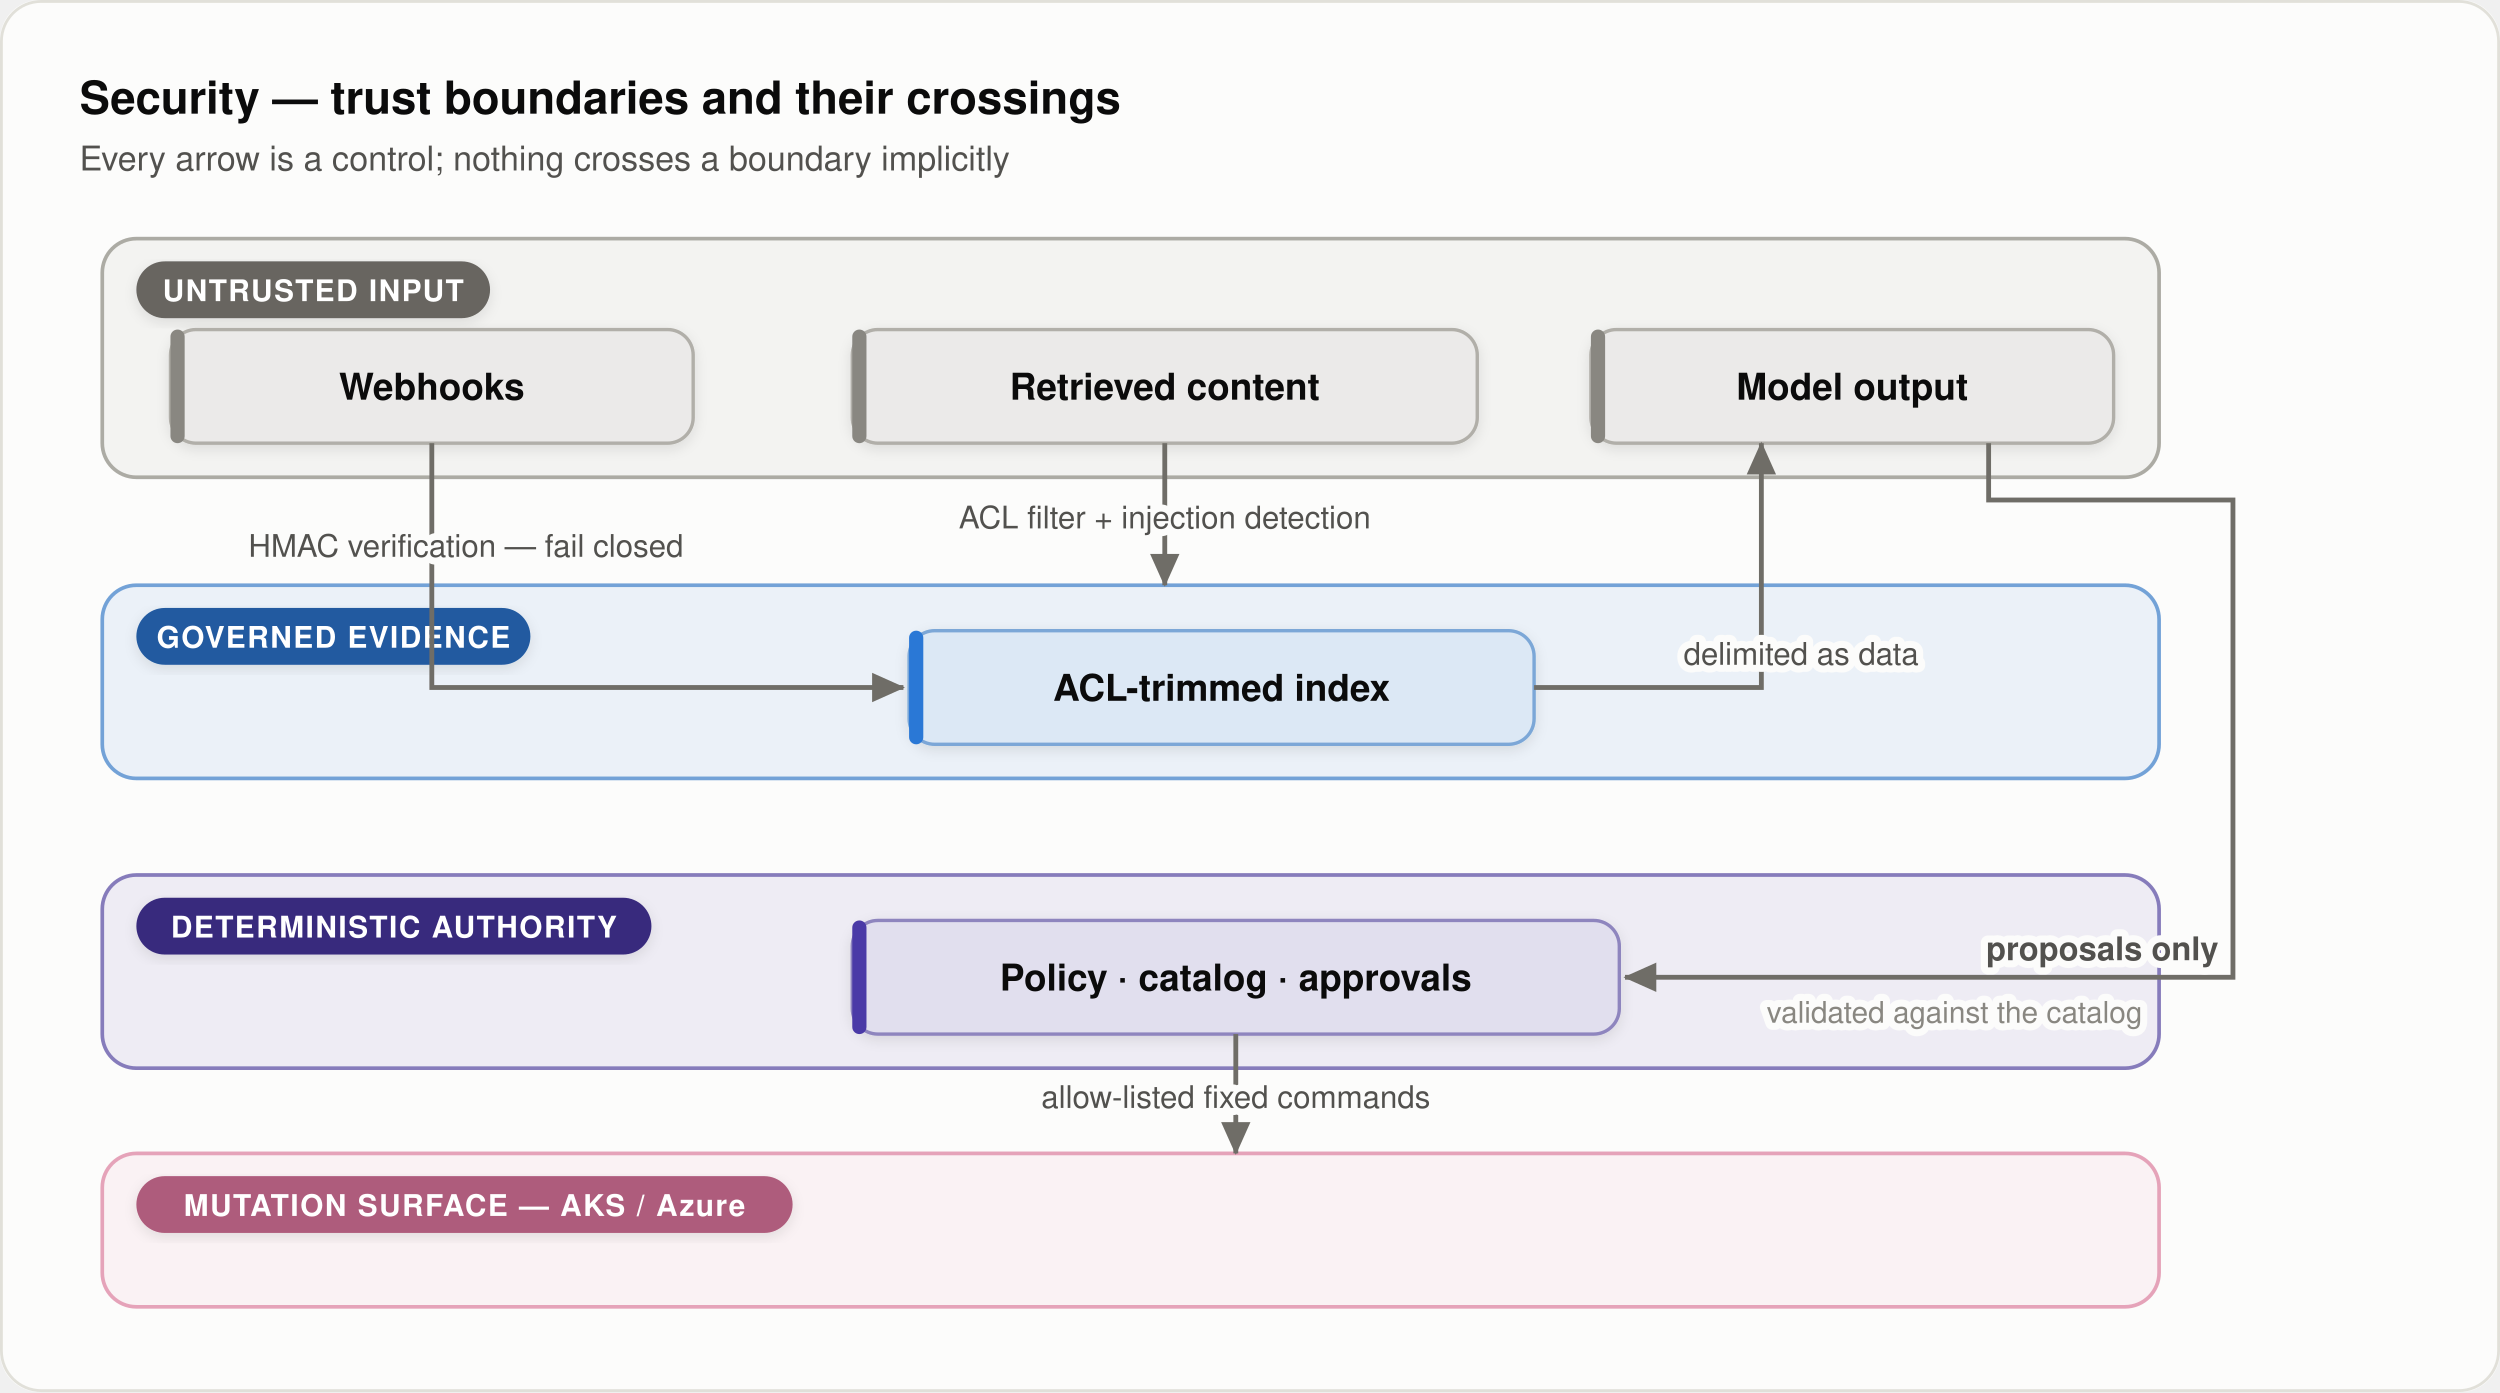
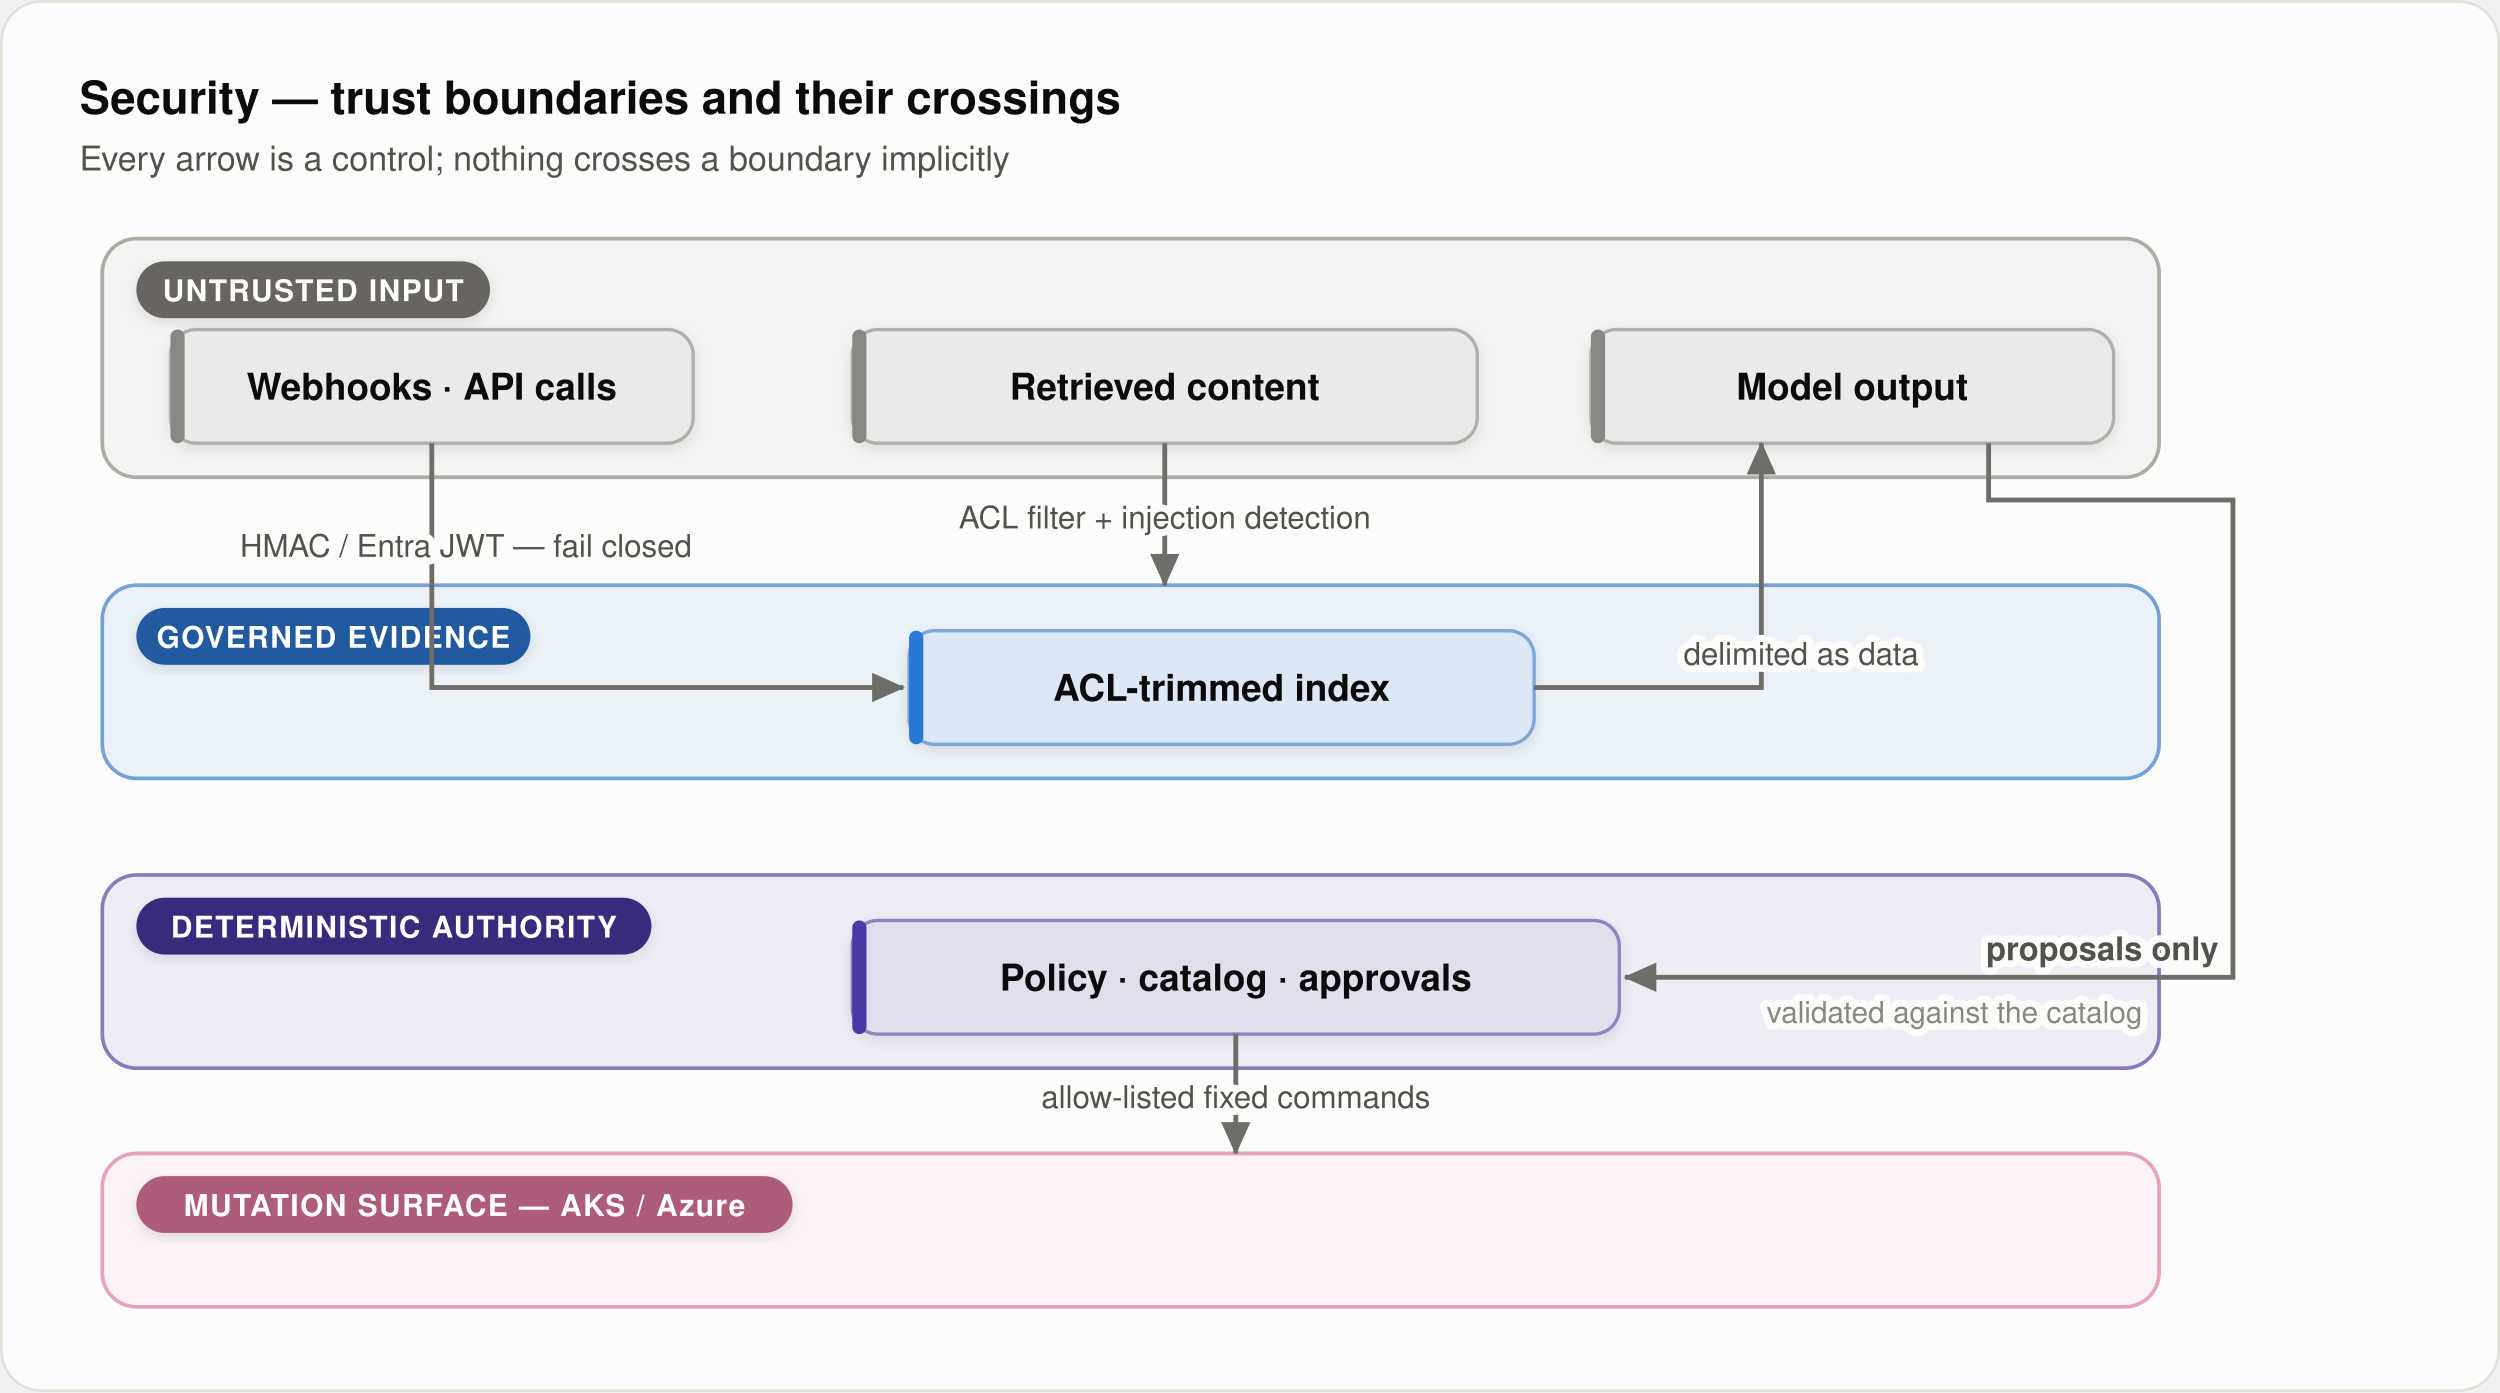
<svg xmlns="http://www.w3.org/2000/svg" viewBox="0 0 880 490" font-family="system-ui, -apple-system, 'Segoe UI', Helvetica, Arial, sans-serif" role="img" aria-label="Trust boundaries: each crossing has a named control; model output is proposals only">
  <defs>
    <filter id="soft-light" x="-12%" y="-12%" width="124%" height="130%">
      <feDropShadow dx="0" dy="1.5" stdDeviation="2.2" flood-color="#000000" flood-opacity="0.10" />
    </filter>
    <marker id="arrow-light" viewBox="0 0 10 10" refX="8.6" refY="5" markerWidth="8" markerHeight="8" orient="auto-start-reverse">
      <path d="M 0.5 1.2 L 9 5 L 0.5 8.8 z" fill="#6f6d67" />
    </marker>
    <marker id="arrow-good-light" viewBox="0 0 10 10" refX="8.6" refY="5" markerWidth="8" markerHeight="8" orient="auto-start-reverse">
      <path d="M 0.5 1.2 L 9 5 L 0.5 8.8 z" fill="#0ca30c" />
    </marker>
    <marker id="arrow-bad-light" viewBox="0 0 10 10" refX="8.6" refY="5" markerWidth="8" markerHeight="8" orient="auto-start-reverse">
      <path d="M 0.5 1.2 L 9 5 L 0.5 8.8 z" fill="#d03b3b" />
    </marker>
    <marker id="arrow-warn-light" viewBox="0 0 10 10" refX="8.6" refY="5" markerWidth="8" markerHeight="8" orient="auto-start-reverse">
      <path d="M 0.5 1.2 L 9 5 L 0.5 8.8 z" fill="#ec835a" />
    </marker>
  </defs>
  <rect x="0" y="0" width="880" height="490" rx="14" fill="#fcfcfb" />
  <rect x="0.5" y="0.5" width="879" height="489" rx="14" fill="none" stroke="#e1e0d9" stroke-width="1" />
  <text x="28" y="40" font-size="16" text-anchor="start" fill="#0b0b0b" font-weight="700">Security — trust boundaries and their crossings</text>
  <text x="28" y="60" font-size="12" text-anchor="start" fill="#52514e" font-weight="normal">Every arrow is a control; nothing crosses a boundary implicitly</text>
  <rect x="36" y="84" width="724" height="84" rx="12" fill="#f3f3f1" stroke="#acaba4" stroke-width="1.3" />
  <rect x="48" y="92" width="124.5" height="20" rx="10" fill="#676561" filter="url(#soft-light)" />
  <text x="110.25" y="106" font-size="10.5" text-anchor="middle" fill="#ffffff" font-weight="700" letter-spacing="0.05em">UNTRUSTED INPUT</text>
  <rect x="60" y="116" width="184" height="40" rx="9" fill="#ebeae9" stroke="#b1afa9" stroke-width="1.2" filter="url(#soft-light)" />
  <rect x="60" y="116" width="5" height="40" rx="2.5" fill="#898781" />
-   <text x="152.0" y="140.68" font-size="13" text-anchor="middle" fill="#0b0b0b" font-weight="600">Webhooks</text>
+   <text x="152.0" y="140.68" font-size="13" text-anchor="middle" fill="#0b0b0b" font-weight="600">Webhooks · API calls</text>
  <rect x="300" y="116" width="220" height="40" rx="9" fill="#ebeae9" stroke="#b1afa9" stroke-width="1.2" filter="url(#soft-light)" />
  <rect x="300" y="116" width="5" height="40" rx="2.5" fill="#898781" />
  <text x="410.0" y="140.68" font-size="13" text-anchor="middle" fill="#0b0b0b" font-weight="600">Retrieved content</text>
  <rect x="560" y="116" width="184" height="40" rx="9" fill="#ebeae9" stroke="#b1afa9" stroke-width="1.2" filter="url(#soft-light)" />
  <rect x="560" y="116" width="5" height="40" rx="2.5" fill="#898781" />
  <text x="652.0" y="140.68" font-size="13" text-anchor="middle" fill="#0b0b0b" font-weight="600">Model output</text>
  <rect x="36" y="206" width="724" height="68" rx="12" fill="#ebf1f8" stroke="#73a2d7" stroke-width="1.3" />
  <rect x="48" y="214" width="138.7" height="20" rx="10" fill="#205aa0" filter="url(#soft-light)" />
  <text x="117.35" y="228" font-size="10.5" text-anchor="middle" fill="#ffffff" font-weight="700" letter-spacing="0.05em">GOVERNED EVIDENCE</text>
  <rect x="320" y="222" width="220" height="40" rx="9" fill="#dce8f5" stroke="#7ca7d7" stroke-width="1.2" filter="url(#soft-light)" />
  <rect x="320" y="222" width="5" height="40" rx="2.5" fill="#2a78d6" />
  <text x="430.0" y="246.68" font-size="13" text-anchor="middle" fill="#0b0b0b" font-weight="600">ACL-trimmed index</text>
  <rect x="36" y="308" width="724" height="68" rx="12" fill="#eeecf4" stroke="#867cbb" stroke-width="1.3" />
  <rect x="48" y="316" width="181.3" height="20" rx="10" fill="#382c7d" filter="url(#soft-light)" />
  <text x="138.65" y="330" font-size="10.5" text-anchor="middle" fill="#ffffff" font-weight="700" letter-spacing="0.05em">DETERMINISTIC AUTHORITY</text>
  <rect x="300" y="324" width="270" height="40" rx="9" fill="#e1dfee" stroke="#8e85be" stroke-width="1.2" filter="url(#soft-light)" />
  <rect x="300" y="324" width="5" height="40" rx="2.5" fill="#4a3aa7" />
  <text x="435.0" y="348.68" font-size="13" text-anchor="middle" fill="#0b0b0b" font-weight="600">Policy · catalog · approvals</text>
  <rect x="36" y="406" width="724" height="54" rx="12" fill="#faf2f4" stroke="#e5a3b9" stroke-width="1.3" />
  <rect x="48" y="414" width="231.0" height="20" rx="10" fill="#ae5c7b" filter="url(#soft-light)" />
  <text x="163.5" y="428" font-size="10.5" text-anchor="middle" fill="#ffffff" font-weight="700" letter-spacing="0.05em">MUTATION SURFACE — AKS / Azure</text>
  <path d="M 152 156 L 152 242 L 318 242" fill="none" stroke="#6f6d67" stroke-width="1.7" marker-end="url(#arrow-light)" />
-   <text x="164" y="196" font-size="11" text-anchor="middle" fill="#52514e" font-weight="normal" paint-order="stroke" stroke="#fcfcfb" stroke-width="5" stroke-linejoin="round">HMAC verification — fail closed</text>
+   <text x="164" y="196" font-size="11" text-anchor="middle" fill="#52514e" font-weight="normal" paint-order="stroke" stroke="#fcfcfb" stroke-width="5" stroke-linejoin="round">HMAC / Entra JWT — fail closed</text>
  <path d="M 410 156 L 410 206" fill="none" stroke="#6f6d67" stroke-width="1.7" marker-end="url(#arrow-light)" />
  <text x="410" y="186" font-size="11" text-anchor="middle" fill="#52514e" font-weight="normal" paint-order="stroke" stroke="#fcfcfb" stroke-width="5" stroke-linejoin="round">ACL filter + injection detection</text>
  <path d="M 540 242 L 620 242 L 620 156" fill="none" stroke="#6f6d67" stroke-width="1.7" marker-end="url(#arrow-light)" />
  <text x="634" y="234" font-size="11" text-anchor="middle" fill="#52514e" font-weight="normal" paint-order="stroke" stroke="#fcfcfb" stroke-width="5" stroke-linejoin="round">delimited as data</text>
  <path d="M 700 156 L 700 176 L 786 176 L 786 344 L 572 344" fill="none" stroke="#6f6d67" stroke-width="1.7" marker-end="url(#arrow-light)" />
  <text x="740" y="338" font-size="11.5" text-anchor="middle" fill="#52514e" font-weight="600" paint-order="stroke" stroke="#fcfcfb" stroke-width="5" stroke-linejoin="round">proposals only</text>
  <text x="688" y="360" font-size="10.5" text-anchor="middle" fill="#898781" font-weight="normal" paint-order="stroke" stroke="#fcfcfb" stroke-width="5" stroke-linejoin="round">validated against the catalog</text>
  <path d="M 435 364 L 435 406" fill="none" stroke="#6f6d67" stroke-width="1.7" marker-end="url(#arrow-light)" />
  <text x="435" y="390" font-size="11" text-anchor="middle" fill="#52514e" font-weight="normal" paint-order="stroke" stroke="#fcfcfb" stroke-width="5" stroke-linejoin="round">allow-listed fixed commands</text>
</svg>
